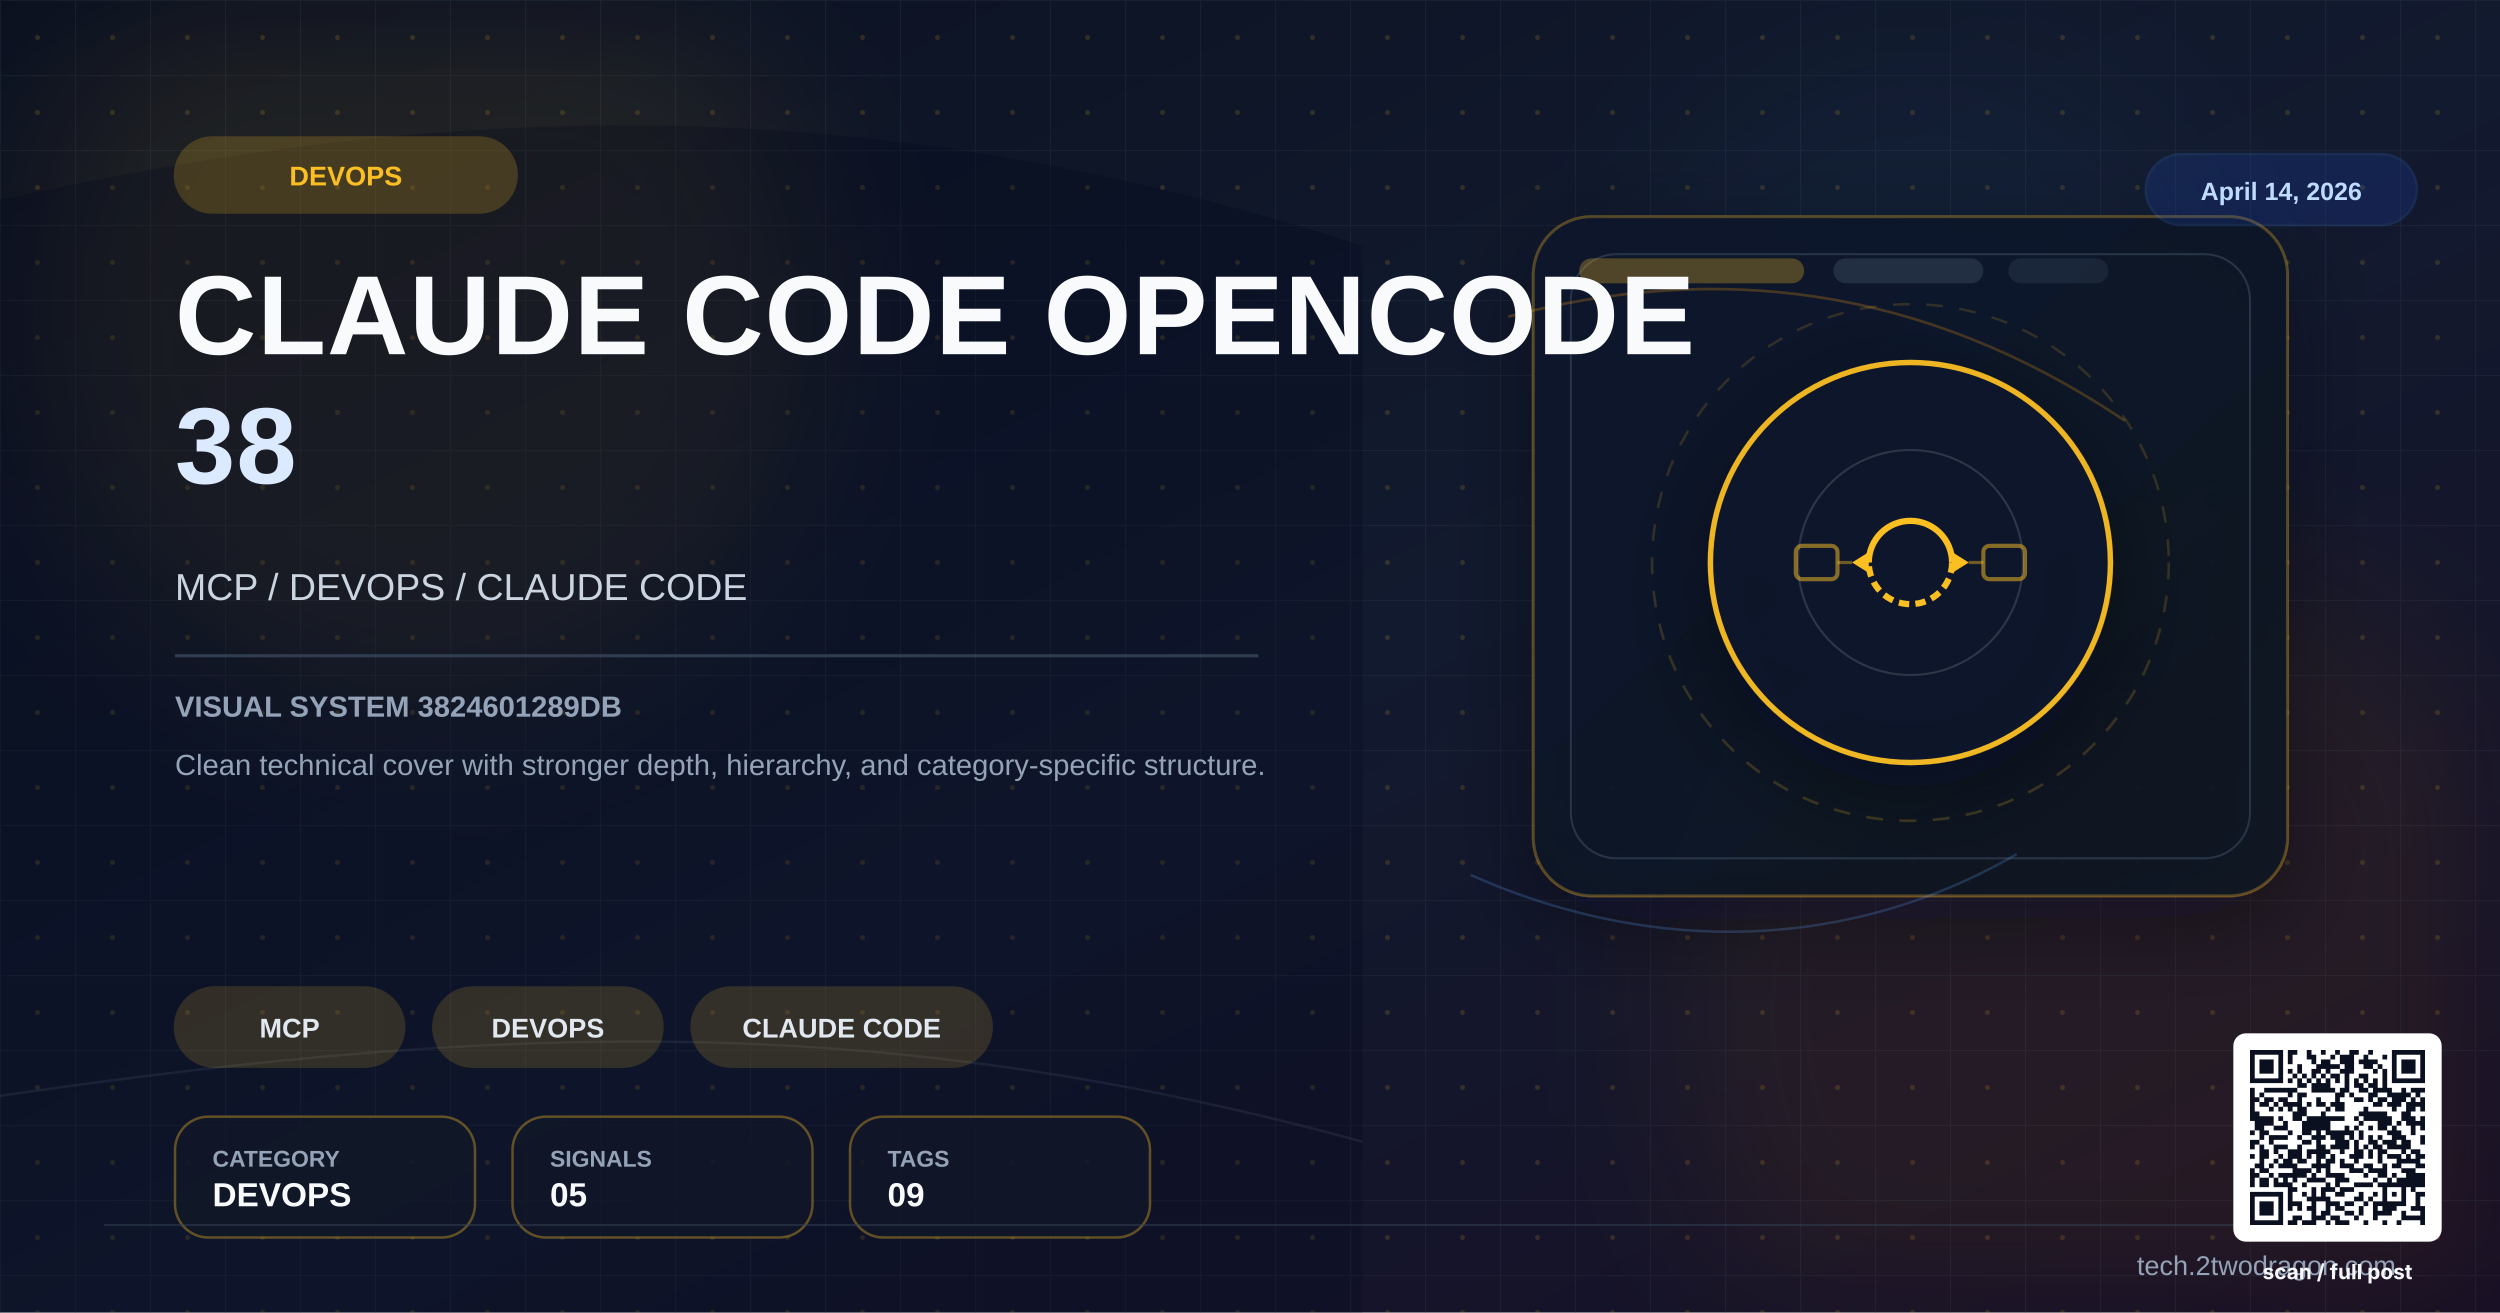
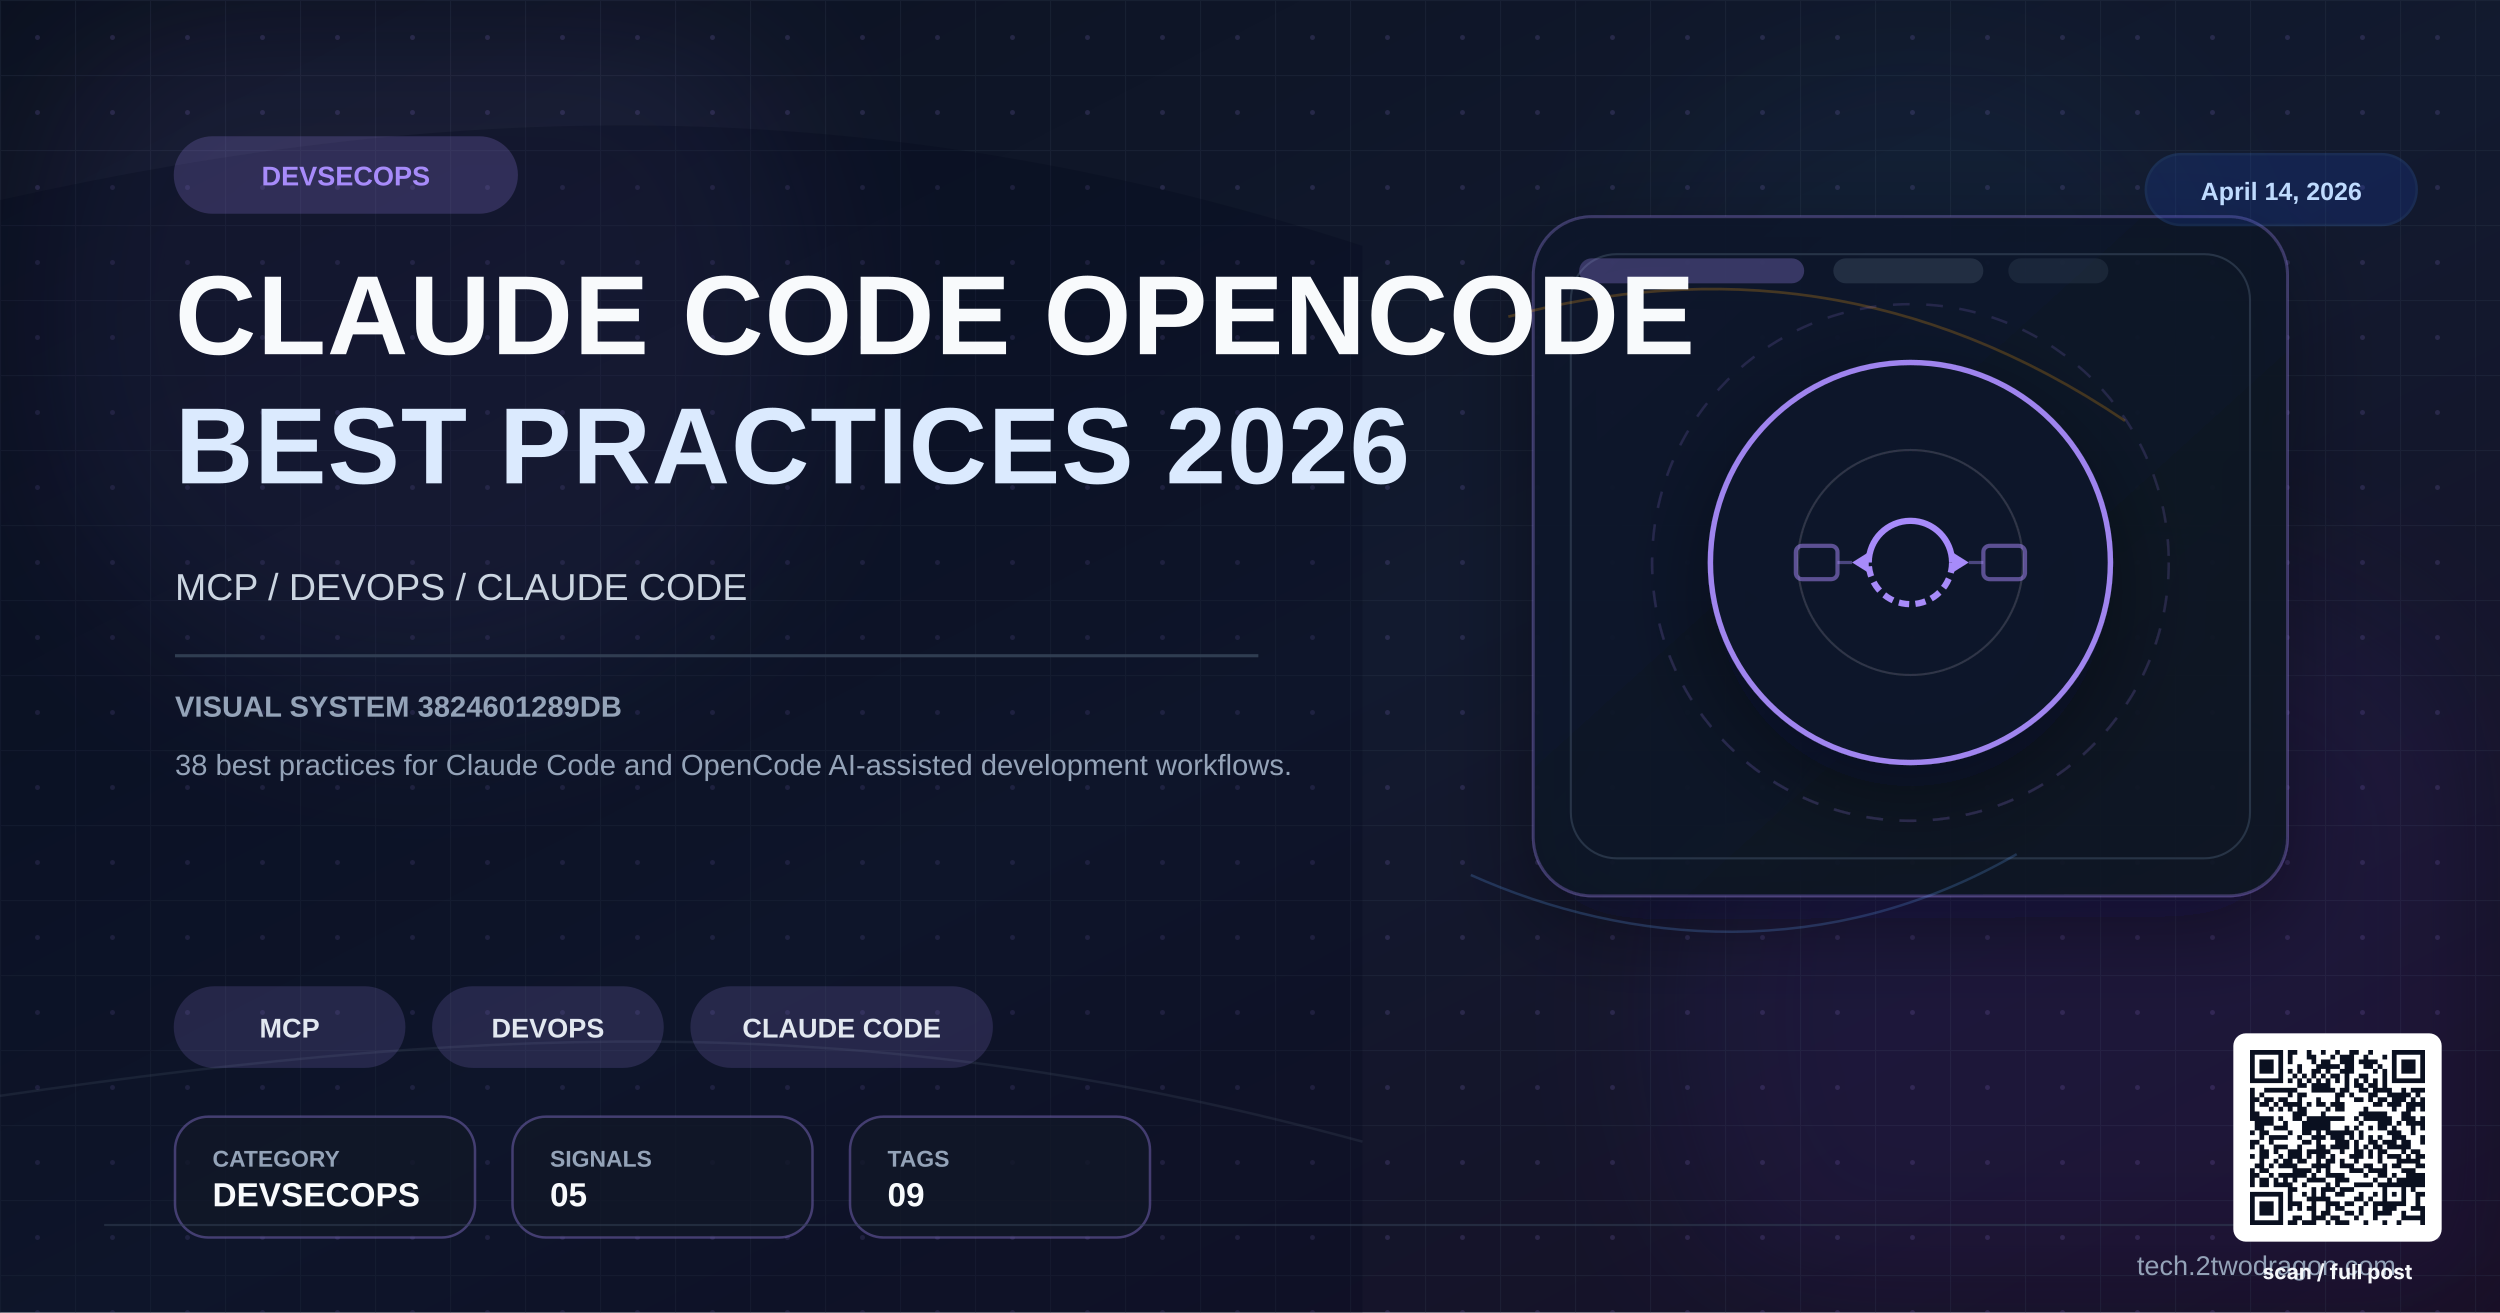
<svg xmlns="http://www.w3.org/2000/svg" viewBox="0 0 1200 630" width="1200" height="630">
  <defs>
    <linearGradient id="bg" x1="0%" y1="0%" x2="100%" y2="100%">
      <stop offset="0%" stop-color="#0b1120" />
      <stop offset="52%" stop-color="#121a2f" />
      <stop offset="100%" stop-color="#170f25" />
    </linearGradient>
    <linearGradient id="panel" x1="0%" y1="0%" x2="100%" y2="100%">
      <stop offset="0%" stop-color="#0f172a" stop-opacity="0.96" />
      <stop offset="100%" stop-color="#111827" stop-opacity="0.86" />
    </linearGradient>
    <pattern id="microGrid" x="0" y="0" width="36" height="36" patternUnits="userSpaceOnUse">
      <path d="M36 0H0V36" fill="none" stroke="#334155" stroke-width="1" opacity="0.25" />
-       <circle cx="18" cy="18" r="1.2" fill="#fbbf24" opacity="0.15" />
+       <circle cx="18" cy="18" r="1.2" fill="#a78bfa" opacity="0.15" />
    </pattern>
    <filter id="glow" x="-40%" y="-40%" width="180%" height="180%">
      <feGaussianBlur stdDeviation="10" result="blur" />
      <feMerge>
        <feMergeNode in="blur" />
        <feMergeNode in="SourceGraphic" />
      </feMerge>
    </filter>
    <filter id="sg" x="-30%" y="-30%" width="160%" height="160%">
      <feGaussianBlur stdDeviation="36" />
    </filter>
    <filter id="shadow" x="-30%" y="-30%" width="180%" height="180%">
      <feDropShadow dx="0" dy="14" stdDeviation="22" flood-color="#020617" flood-opacity="0.42" />
    </filter>
  </defs>
  <rect width="1200" height="630" fill="url(#bg)" />
  <rect width="1200" height="630" fill="url(#microGrid)" />
-   <circle cx="202" cy="150" r="190" fill="#fbbf24" opacity="0.08" filter="url(#sg)" />
-   <circle cx="1020" cy="486" r="220" fill="#d97706" opacity="0.08" filter="url(#sg)" />
+   <circle cx="202" cy="150" r="190" fill="#a78bfa" opacity="0.08" filter="url(#sg)" />
+   <circle cx="1020" cy="486" r="220" fill="#7c3aed" opacity="0.08" filter="url(#sg)" />
  <circle cx="920" cy="160" r="140" fill="#38bdf8" opacity="0.04" filter="url(#sg)" />
  <path d="M0 96 C224 46 426 44 654 118 L654 630 L0 630 Z" fill="#020617" opacity="0.24" />
  <path d="M0 526 C248 490 426 486 654 548" fill="none" stroke="#475569" stroke-width="1.2" opacity="0.22" />
-   <rect x="736" y="104" width="362" height="326" rx="28" fill="url(#panel)" stroke="#fbbf24" stroke-opacity="0.28" stroke-width="1.4" filter="url(#shadow)" />
+   <rect x="736" y="104" width="362" height="326" rx="28" fill="url(#panel)" stroke="#a78bfa" stroke-opacity="0.28" stroke-width="1.4" filter="url(#shadow)" />
  <rect x="754" y="122" width="326" height="290" rx="22" fill="none" stroke="#334155" stroke-opacity="0.7" stroke-width="1" />
-   <rect x="758" y="124" width="108" height="12" rx="6" fill="#fbbf24" opacity="0.28" />
+   <rect x="758" y="124" width="108" height="12" rx="6" fill="#a78bfa" opacity="0.28" />
  <rect x="880" y="124" width="72" height="12" rx="6" fill="#334155" opacity="0.55" />
  <rect x="964" y="124" width="48" height="12" rx="6" fill="#334155" opacity="0.35" />
  <path d="M724 152 C822 126 922 136 1020 202" fill="none" stroke="#f59e0b" stroke-width="1.3" opacity="0.24" />
  <path d="M706 420 C782 454 878 462 968 410" fill="none" stroke="#60a5fa" stroke-width="1.2" opacity="0.22" />
  <g transform="translate(917,270)" filter="url(#shadow)">
-     <circle r="96" fill="#0f172a" stroke="#fbbf24" stroke-width="2.6" opacity="0.94" />
-     <circle r="124" fill="none" stroke="#fbbf24" stroke-opacity="0.15" stroke-width="1.2" stroke-dasharray="8 8" />
+     <circle r="96" fill="#0f172a" stroke="#a78bfa" stroke-width="2.6" opacity="0.94" />
+     <circle r="124" fill="none" stroke="#a78bfa" stroke-opacity="0.15" stroke-width="1.2" stroke-dasharray="8 8" />
    <circle r="54" fill="none" stroke="#e2e8f0" stroke-opacity="0.15" stroke-width="1" />
-     <path d="M-20,0 A20 20 0 0 1 20,0" fill="none" stroke="#fbbf24" stroke-width="3" />
-     <path d="M20,0 A20 20 0 0 1 -20,0" fill="none" stroke="#fbbf24" stroke-width="3" stroke-dasharray="5 3" />
-     <polygon points="20,-5 28,0 20,5" fill="#fbbf24" />
-     <polygon points="-20,5 -28,0 -20,-5" fill="#fbbf24" />
-     <rect x="-55" y="-8" width="20" height="16" rx="3" fill="none" stroke="#fbbf24" stroke-width="2" opacity="0.5" />
-     <rect x="35" y="-8" width="20" height="16" rx="3" fill="none" stroke="#fbbf24" stroke-width="2" opacity="0.5" />
-     <line x1="-35" y1="0" x2="-28" y2="0" stroke="#fbbf24" stroke-width="1.5" opacity="0.4" />
-     <line x1="28" y1="0" x2="35" y2="0" stroke="#fbbf24" stroke-width="1.5" opacity="0.4" />
+     <path d="M-20,0 A20 20 0 0 1 20,0" fill="none" stroke="#a78bfa" stroke-width="3" />
+     <path d="M20,0 A20 20 0 0 1 -20,0" fill="none" stroke="#a78bfa" stroke-width="3" stroke-dasharray="5 3" />
+     <polygon points="20,-5 28,0 20,5" fill="#a78bfa" />
+     <polygon points="-20,5 -28,0 -20,-5" fill="#a78bfa" />
+     <rect x="-55" y="-8" width="20" height="16" rx="3" fill="none" stroke="#a78bfa" stroke-width="2" opacity="0.5" />
+     <rect x="35" y="-8" width="20" height="16" rx="3" fill="none" stroke="#a78bfa" stroke-width="2" opacity="0.5" />
+     <line x1="-35" y1="0" x2="-28" y2="0" stroke="#a78bfa" stroke-width="1.5" opacity="0.4" />
+     <line x1="28" y1="0" x2="35" y2="0" stroke="#a78bfa" stroke-width="1.5" opacity="0.4" />
  </g>
  <g transform="translate(84 66)">
-     <rect width="164" height="36" rx="18" fill="#fbbf24" opacity="0.2" stroke="#fbbf24" stroke-width="1.2" />
-     <text x="82" y="23" font-family="Arial,sans-serif" font-size="13" font-weight="700" fill="#fbbf24" text-anchor="middle">DEVOPS</text>
+     <rect width="164" height="36" rx="18" fill="#a78bfa" opacity="0.2" stroke="#a78bfa" stroke-width="1.2" />
+     <text x="82" y="23" font-family="Arial,sans-serif" font-size="13" font-weight="700" fill="#a78bfa" text-anchor="middle">DEVSECOPS</text>
  </g>
  <text x="84" y="170" font-family="Arial,sans-serif" font-size="54" font-weight="700" fill="#f8fafc" letter-spacing="0.5">CLAUDE CODE OPENCODE</text>
-   <text x="84" y="232" font-family="Arial,sans-serif" font-size="52" font-weight="700" fill="#dbeafe" letter-spacing="0.5">38</text>
+   <text x="84" y="232" font-family="Arial,sans-serif" font-size="52" font-weight="700" fill="#dbeafe" letter-spacing="0.5">BEST PRACTICES 2026</text>
  <text x="84" y="288" font-family="Arial,sans-serif" font-size="18" fill="#cbd5e1">MCP / DEVOPS / CLAUDE CODE</text>
  <rect x="84" y="314" width="520" height="1.5" fill="#334155" opacity="0.9" />
  <text x="84" y="344" font-family="Arial,sans-serif" font-size="14" font-weight="700" fill="#94a3b8">VISUAL SYSTEM 3824601289DB</text>
-   <text x="84" y="372" font-family="Arial,sans-serif" font-size="14" fill="#94a3b8">Clean technical cover with stronger depth, hierarchy, and category-specific structure.</text>
+   <text x="84" y="372" font-family="Arial,sans-serif" font-size="14" fill="#94a3b8">38 best practices for Claude Code and OpenCode AI-assisted development workflows.</text>
  <g transform="translate(84 474)">
-     <rect width="110" height="38" rx="19" fill="#fbbf24" opacity="0.16" stroke="#fbbf24" stroke-width="1.2" />
+     <rect width="110" height="38" rx="19" fill="#a78bfa" opacity="0.16" stroke="#a78bfa" stroke-width="1.2" />
    <text x="55.0" y="24" font-family="Arial,sans-serif" font-size="13" font-weight="700" fill="#e2e8f0" text-anchor="middle">MCP</text>
  </g>
  <g transform="translate(208 474)">
-     <rect width="110" height="38" rx="19" fill="#fbbf24" opacity="0.16" stroke="#fbbf24" stroke-width="1.2" />
+     <rect width="110" height="38" rx="19" fill="#a78bfa" opacity="0.16" stroke="#a78bfa" stroke-width="1.2" />
    <text x="55.0" y="24" font-family="Arial,sans-serif" font-size="13" font-weight="700" fill="#e2e8f0" text-anchor="middle">DEVOPS</text>
  </g>
  <g transform="translate(332 474)">
-     <rect width="144" height="38" rx="19" fill="#fbbf24" opacity="0.16" stroke="#fbbf24" stroke-width="1.2" />
+     <rect width="144" height="38" rx="19" fill="#a78bfa" opacity="0.16" stroke="#a78bfa" stroke-width="1.2" />
    <text x="72.0" y="24" font-family="Arial,sans-serif" font-size="13" font-weight="700" fill="#e2e8f0" text-anchor="middle">CLAUDE CODE</text>
  </g>
  <g transform="translate(84 536)">
-     <rect width="144" height="58" rx="16" fill="#111827" fill-opacity="0.78" stroke="#fbbf24" stroke-opacity="0.35" stroke-width="1.2" />
+     <rect width="144" height="58" rx="16" fill="#111827" fill-opacity="0.78" stroke="#a78bfa" stroke-opacity="0.35" stroke-width="1.2" />
    <text x="18" y="24" font-family="Arial,sans-serif" font-size="11" font-weight="700" fill="#94a3b8">CATEGORY</text>
-     <text x="18" y="43" font-family="Arial,sans-serif" font-size="16" font-weight="700" fill="#f8fafc">DEVOPS</text>
+     <text x="18" y="43" font-family="Arial,sans-serif" font-size="16" font-weight="700" fill="#f8fafc">DEVSECOPS</text>
  </g>
  <g transform="translate(246 536)">
-     <rect width="144" height="58" rx="16" fill="#111827" fill-opacity="0.78" stroke="#fbbf24" stroke-opacity="0.35" stroke-width="1.2" />
+     <rect width="144" height="58" rx="16" fill="#111827" fill-opacity="0.78" stroke="#a78bfa" stroke-opacity="0.35" stroke-width="1.2" />
    <text x="18" y="24" font-family="Arial,sans-serif" font-size="11" font-weight="700" fill="#94a3b8">SIGNALS</text>
    <text x="18" y="43" font-family="Arial,sans-serif" font-size="16" font-weight="700" fill="#f8fafc">05</text>
  </g>
  <g transform="translate(408 536)">
-     <rect width="144" height="58" rx="16" fill="#111827" fill-opacity="0.78" stroke="#fbbf24" stroke-opacity="0.35" stroke-width="1.2" />
+     <rect width="144" height="58" rx="16" fill="#111827" fill-opacity="0.78" stroke="#a78bfa" stroke-opacity="0.35" stroke-width="1.2" />
    <text x="18" y="24" font-family="Arial,sans-serif" font-size="11" font-weight="700" fill="#94a3b8">TAGS</text>
    <text x="18" y="43" font-family="Arial,sans-serif" font-size="16" font-weight="700" fill="#f8fafc">09</text>
  </g>
  <g transform="translate(1030 74)">
    <rect width="130" height="34" rx="17" fill="#1d4ed8" opacity="0.18" stroke="#3b82f6" stroke-width="1.2" />
    <text x="65" y="22" font-family="Arial,sans-serif" font-size="12" font-weight="700" fill="#bfdbfe" text-anchor="middle">April 14, 2026</text>
  </g>
  <line x1="50" y1="588" x2="1150" y2="588" stroke="#334155" stroke-width="1" opacity="0.5" />
  <text x="1150" y="612" font-family="Arial,sans-serif" font-size="13" fill="#94a3b8" text-anchor="end">tech.2twodragon.com</text>
  <g transform="translate(1080,504)">
    <rect x="-8" y="-8" width="100" height="100" rx="6" fill="#FFFFFF" />
    <g transform="scale(2.27027)" fill="#0A1020">
      <path d="M0 0h7v1h-7zM8 0h2v1h-2zM12 0h1v1h-1zM15 0h1v1h-1zM18 0h1v1h-1zM21 0h2v1h-2zM25 0h1v1h-1zM30 0h7v1h-7zM0 1h1v1h-1zM6 1h1v1h-1zM8 1h1v1h-1zM12 1h2v1h-2zM17 1h1v1h-1zM19 1h3v1h-3zM24 1h1v1h-1zM28 1h1v1h-1zM30 1h1v1h-1zM36 1h1v1h-1zM0 2h1v1h-1zM2 2h3v1h-3zM6 2h1v1h-1zM8 2h1v1h-1zM13 2h1v1h-1zM15 2h2v1h-2zM19 2h3v1h-3zM23 2h4v1h-4zM30 2h1v1h-1zM32 2h3v1h-3zM36 2h1v1h-1zM0 3h1v1h-1zM2 3h3v1h-3zM6 3h1v1h-1zM10 3h1v1h-1zM14 3h5v1h-5zM20 3h2v1h-2zM24 3h2v1h-2zM27 3h1v1h-1zM30 3h1v1h-1zM32 3h3v1h-3zM36 3h1v1h-1zM0 4h1v1h-1zM2 4h3v1h-3zM6 4h1v1h-1zM8 4h1v1h-1zM10 4h1v1h-1zM13 4h2v1h-2zM16 4h1v1h-1zM19 4h3v1h-3zM26 4h1v1h-1zM28 4h1v1h-1zM30 4h1v1h-1zM32 4h3v1h-3zM36 4h1v1h-1zM0 5h1v1h-1zM6 5h1v1h-1zM9 5h1v1h-1zM11 5h1v1h-1zM13 5h1v1h-1zM15 5h1v1h-1zM17 5h2v1h-2zM20 5h1v1h-1zM23 5h2v1h-2zM28 5h1v1h-1zM30 5h1v1h-1zM36 5h1v1h-1zM0 6h7v1h-7zM8 6h1v1h-1zM10 6h1v1h-1zM12 6h1v1h-1zM14 6h1v1h-1zM16 6h1v1h-1zM18 6h1v1h-1zM20 6h1v1h-1zM22 6h1v1h-1zM24 6h1v1h-1zM26 6h1v1h-1zM28 6h1v1h-1zM30 6h7v1h-7zM10 7h2v1h-2zM13 7h4v1h-4zM20 7h1v1h-1zM22 7h2v1h-2zM25 7h2v1h-2zM28 7h1v1h-1zM0 8h1v1h-1zM3 8h7v1h-7zM13 8h5v1h-5zM19 8h2v1h-2zM23 8h2v1h-2zM26 8h4v1h-4zM32 8h1v1h-1zM34 8h3v1h-3zM0 9h1v1h-1zM2 9h1v1h-1zM8 9h1v1h-1zM10 9h2v1h-2zM18 9h2v1h-2zM21 9h1v1h-1zM25 9h2v1h-2zM29 9h5v1h-5zM35 9h1v1h-1zM0 10h2v1h-2zM3 10h2v1h-2zM6 10h2v1h-2zM10 10h1v1h-1zM14 10h1v1h-1zM18 10h1v1h-1zM22 10h2v1h-2zM25 10h1v1h-1zM27 10h2v1h-2zM30 10h3v1h-3zM34 10h1v1h-1zM36 10h1v1h-1zM0 11h1v1h-1zM2 11h2v1h-2zM5 11h1v1h-1zM7 11h4v1h-4zM12 11h1v1h-1zM14 11h2v1h-2zM17 11h3v1h-3zM26 11h2v1h-2zM29 11h3v1h-3zM33 11h4v1h-4zM0 12h1v1h-1zM4 12h1v1h-1zM6 12h1v1h-1zM8 12h1v1h-1zM10 12h2v1h-2zM16 12h1v1h-1zM18 12h2v1h-2zM24 12h1v1h-1zM30 12h1v1h-1zM33 12h2v1h-2zM36 12h1v1h-1zM0 13h2v1h-2zM9 13h3v1h-3zM15 13h1v1h-1zM23 13h6v1h-6zM32 13h2v1h-2zM0 14h5v1h-5zM6 14h1v1h-1zM9 14h2v1h-2zM12 14h8v1h-8zM22 14h1v1h-1zM24 14h6v1h-6zM32 14h3v1h-3zM36 14h1v1h-1zM1 15h4v1h-4zM7 15h1v1h-1zM11 15h6v1h-6zM23 15h1v1h-1zM27 15h3v1h-3zM31 15h1v1h-1zM33 15h4v1h-4zM1 16h2v1h-2zM5 16h3v1h-3zM11 16h6v1h-6zM20 16h1v1h-1zM22 16h1v1h-1zM25 16h1v1h-1zM27 16h2v1h-2zM30 16h1v1h-1zM34 16h1v1h-1zM36 16h1v1h-1zM0 17h1v1h-1zM2 17h2v1h-2zM8 17h1v1h-1zM11 17h2v1h-2zM14 17h1v1h-1zM16 17h6v1h-6zM23 17h1v1h-1zM29 17h3v1h-3zM34 17h1v1h-1zM2 18h1v1h-1zM4 18h4v1h-4zM10 18h1v1h-1zM13 18h3v1h-3zM17 18h3v1h-3zM21 18h1v1h-1zM23 18h1v1h-1zM25 18h1v1h-1zM27 18h1v1h-1zM30 18h3v1h-3zM36 18h1v1h-1zM0 19h2v1h-2zM4 19h1v1h-1zM11 19h2v1h-2zM14 19h1v1h-1zM18 19h3v1h-3zM22 19h1v1h-1zM25 19h2v1h-2zM28 19h3v1h-3zM32 19h2v1h-2zM36 19h1v1h-1zM0 20h1v1h-1zM2 20h1v1h-1zM5 20h3v1h-3zM10 20h1v1h-1zM14 20h2v1h-2zM17 20h4v1h-4zM22 20h1v1h-1zM24 20h1v1h-1zM26 20h2v1h-2zM29 20h5v1h-5zM2 21h2v1h-2zM5 21h1v1h-1zM8 21h3v1h-3zM12 21h5v1h-5zM19 21h1v1h-1zM22 21h2v1h-2zM25 21h1v1h-1zM27 21h2v1h-2zM32 21h1v1h-1zM34 21h2v1h-2zM0 22h1v1h-1zM2 22h2v1h-2zM6 22h1v1h-1zM8 22h3v1h-3zM12 22h1v1h-1zM14 22h2v1h-2zM17 22h1v1h-1zM21 22h3v1h-3zM25 22h1v1h-1zM27 22h1v1h-1zM29 22h3v1h-3zM33 22h1v1h-1zM35 22h2v1h-2zM2 23h1v1h-1zM5 23h1v1h-1zM7 23h2v1h-2zM10 23h2v1h-2zM14 23h1v1h-1zM16 23h2v1h-2zM19 23h1v1h-1zM22 23h1v1h-1zM27 23h1v1h-1zM31 23h5v1h-5zM1 24h2v1h-2zM4 24h1v1h-1zM6 24h4v1h-4zM13 24h4v1h-4zM19 24h3v1h-3zM24 24h2v1h-2zM28 24h1v1h-1zM30 24h2v1h-2zM35 24h2v1h-2zM0 25h1v1h-1zM2 25h2v1h-2zM9 25h4v1h-4zM14 25h1v1h-1zM16 25h1v1h-1zM21 25h3v1h-3zM25 25h4v1h-4zM32 25h3v1h-3zM0 26h2v1h-2zM4 26h1v1h-1zM6 26h6v1h-6zM13 26h1v1h-1zM16 26h4v1h-4zM24 26h1v1h-1zM27 26h2v1h-2zM30 26h1v1h-1zM33 26h4v1h-4zM0 27h1v1h-1zM2 27h2v1h-2zM5 27h1v1h-1zM7 27h1v1h-1zM9 27h1v1h-1zM12 27h4v1h-4zM18 27h3v1h-3zM26 27h1v1h-1zM29 27h1v1h-1zM31 27h6v1h-6zM0 28h1v1h-1zM2 28h2v1h-2zM5 28h4v1h-4zM11 28h1v1h-1zM16 28h1v1h-1zM18 28h1v1h-1zM22 28h4v1h-4zM27 28h10v1h-10zM8 29h2v1h-2zM13 29h1v1h-1zM15 29h3v1h-3zM19 29h3v1h-3zM28 29h1v1h-1zM32 29h1v1h-1zM34 29h1v1h-1zM0 30h7v1h-7zM8 30h1v1h-1zM11 30h1v1h-1zM13 30h1v1h-1zM15 30h1v1h-1zM18 30h2v1h-2zM23 30h1v1h-1zM26 30h1v1h-1zM28 30h1v1h-1zM30 30h1v1h-1zM32 30h1v1h-1zM35 30h2v1h-2zM0 31h1v1h-1zM6 31h1v1h-1zM8 31h1v1h-1zM12 31h5v1h-5zM22 31h2v1h-2zM25 31h1v1h-1zM28 31h1v1h-1zM32 31h1v1h-1zM35 31h1v1h-1zM0 32h1v1h-1zM2 32h3v1h-3zM6 32h1v1h-1zM8 32h3v1h-3zM13 32h1v1h-1zM16 32h3v1h-3zM20 32h2v1h-2zM24 32h1v1h-1zM26 32h7v1h-7zM35 32h1v1h-1zM0 33h1v1h-1zM2 33h3v1h-3zM6 33h1v1h-1zM8 33h1v1h-1zM10 33h1v1h-1zM12 33h2v1h-2zM16 33h1v1h-1zM18 33h2v1h-2zM23 33h1v1h-1zM26 33h1v1h-1zM28 33h3v1h-3zM34 33h3v1h-3zM0 34h1v1h-1zM2 34h3v1h-3zM6 34h1v1h-1zM13 34h1v1h-1zM15 34h2v1h-2zM20 34h2v1h-2zM23 34h1v1h-1zM26 34h4v1h-4zM32 34h1v1h-1zM36 34h1v1h-1zM0 35h1v1h-1zM6 35h1v1h-1zM9 35h2v1h-2zM13 35h3v1h-3zM17 35h2v1h-2zM22 35h1v1h-1zM26 35h1v1h-1zM32 35h5v1h-5zM0 36h7v1h-7zM8 36h2v1h-2zM11 36h3v1h-3zM16 36h1v1h-1zM18 36h3v1h-3zM24 36h1v1h-1zM28 36h1v1h-1zM31 36h1v1h-1zM36 36h1v1h-1z" />
    </g>
  </g>
  <text x="1122" y="614" font-family="Inter,Helvetica,Arial,sans-serif" font-size="10" font-weight="700" fill="#F5F7FA" text-anchor="middle">scan / full post</text>
</svg>
